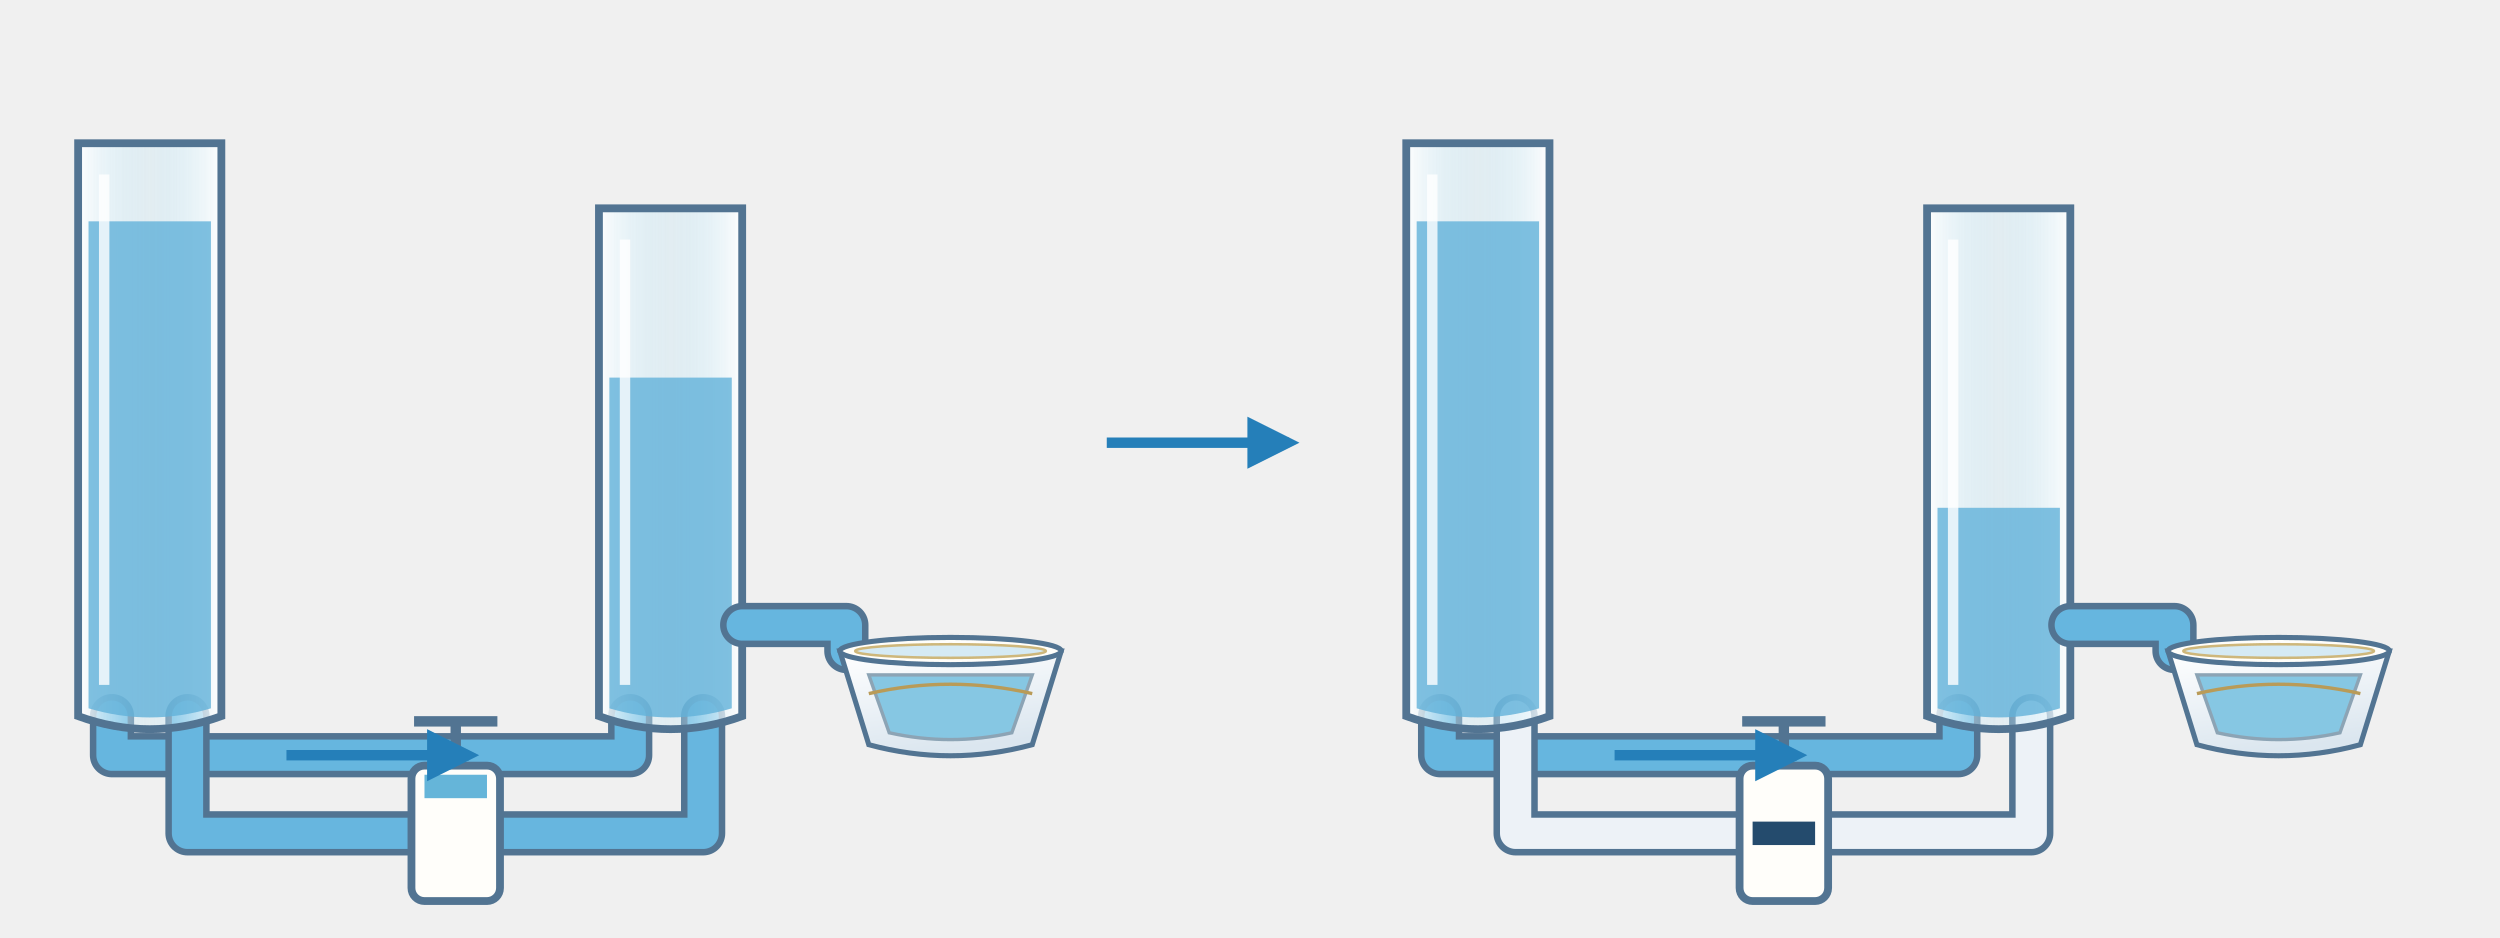
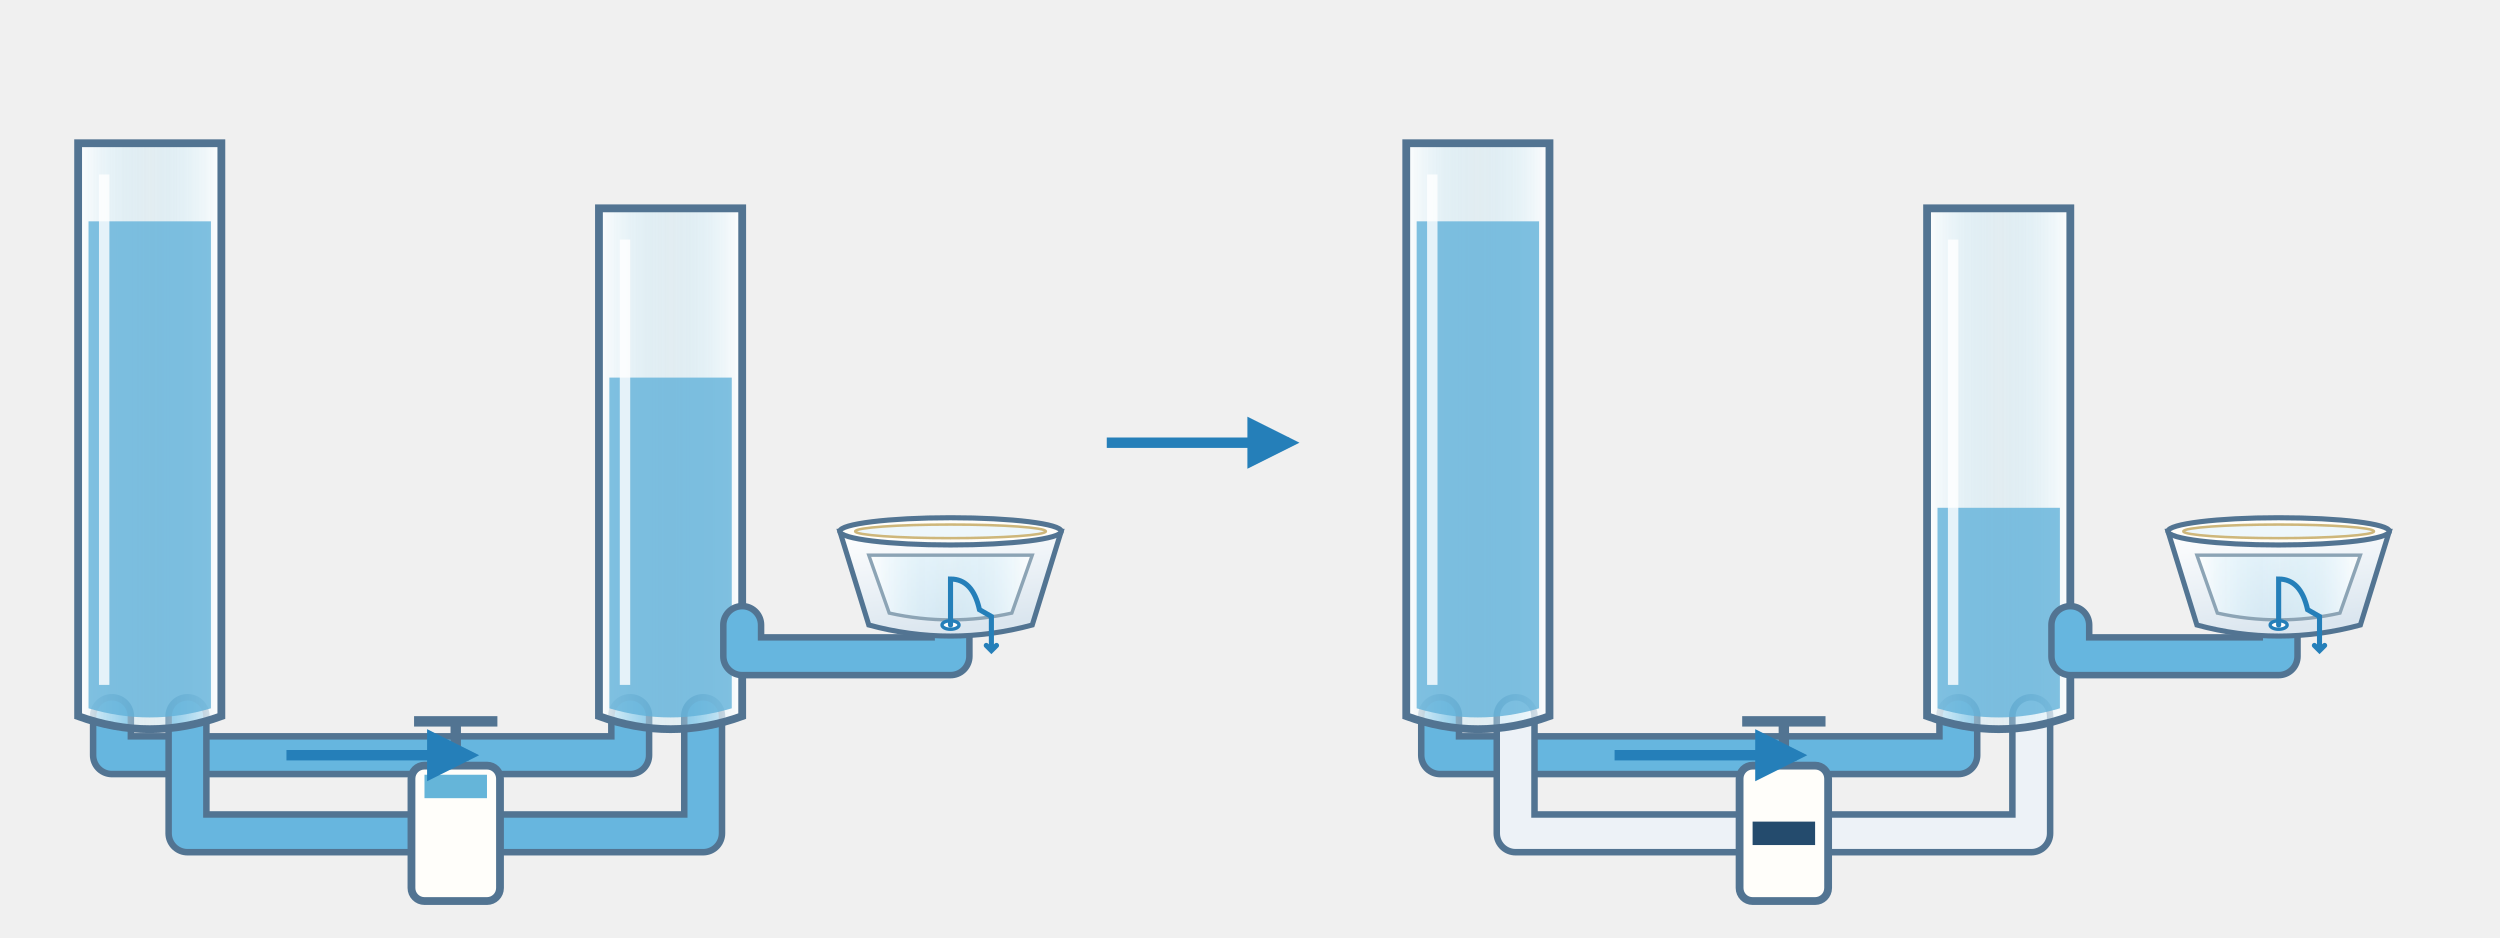
<svg xmlns="http://www.w3.org/2000/svg" width="960" height="360" viewBox="0 0 960 360">
  <defs>
    <linearGradient id="ceramic" x2=".3" y2="1">
      <stop stop-color="#fff" />
      <stop offset="1" stop-color="#dbe6ef" />
    </linearGradient>
    <linearGradient id="glass">
      <stop stop-color="#fff" stop-opacity=".9" />
      <stop offset=".5" stop-color="#b9e4f6" stop-opacity=".25" />
      <stop offset="1" stop-color="#fff" stop-opacity=".9" />
    </linearGradient>
    <marker id="arrow" viewBox="0 0 10 10" refX="8" refY="5" markerWidth="5" markerHeight="5" orient="auto">
      <path d="M0 0 L10 5 0 10Z" fill="#257fb9" />
    </marker>
  </defs>
  <g transform="translate(0 0)">
    <path d="M43 275 V290 H242 V275" fill="none" stroke="#527492" stroke-width="17" stroke-linejoin="round" stroke-linecap="round" />
    <path d="M43 275 V290 H242 V275" fill="none" stroke="#66b6df" stroke-width="12" stroke-linejoin="round" stroke-linecap="round" />
    <path d="M72 275 V320 H270 V275" fill="none" stroke="#527492" stroke-width="17" stroke-linejoin="round" stroke-linecap="round" />
    <path d="M72 275 V320 H270 V275" fill="none" stroke="#67b6df" stroke-width="12" stroke-linejoin="round" stroke-linecap="round" />
    <path d="M30 55 H85 V275 Q57.5 285 30 275Z" fill="url(#glass)" stroke="#527492" stroke-width="3" />
    <path d="M34 85 H81 V272 Q57.5 279 34 272Z" fill="#61b1d9" opacity=".8" />
    <path d="M40 67 V263" stroke="#fff" stroke-width="4" opacity=".8" />
    <path d="M230 80 H285 V275 Q257.5 285 230 275Z" fill="url(#glass)" stroke="#527492" stroke-width="3" />
    <path d="M234 145 H281 V272 Q257.5 279 234 272Z" fill="#61b1d9" opacity=".8" />
    <path d="M240 92 V263" stroke="#fff" stroke-width="4" opacity=".8" />
-     <path d="M285 240 H325 V250" fill="none" stroke="#527492" stroke-width="17" stroke-linejoin="round" stroke-linecap="round" />
-     <path d="M285 240 H325 V250" fill="none" stroke="#66b6df" stroke-width="12" stroke-linejoin="round" stroke-linecap="round" />
+     <path d="M285 240 V252 H365 V240" fill="none" stroke="#527492" stroke-width="17" stroke-linejoin="round" stroke-linecap="round" />
+     <path d="M285 240 V252 H365 V240" fill="none" stroke="#66b6df" stroke-width="12" stroke-linejoin="round" stroke-linecap="round" />
+     <g transform="translate(365 204.0385) scale(0.6538462)">
+       <path d="M-65 0 H65 L48 55 Q0 68 -48 55Z" fill="url(#ceramic)" stroke="#527492" stroke-width="3" />
+       <path d="M-48 14 H48 L36 48 Q0 56 -36 48Z" fill="url(#glass)" stroke="#8ca4b5" stroke-width="2" />
+       <ellipse cy="0" rx="65" ry="8" fill="#fffefa" stroke="#527492" stroke-width="3" />
+       <ellipse cy="0" rx="56" ry="4" fill="#eef7fb" stroke="#ceb77b" stroke-width="1.5" />
+       <ellipse cy="55" rx="5" ry="2.5" fill="#fff" stroke="#257fb9" stroke-width="2" />
+       <path d="M0 55 V28 Q13 28 17 46 L24 50 V70 M21 67 L24 70 L27 67" fill="none" stroke="#257fb9" stroke-width="3" stroke-linecap="round" />
+     </g>
    <g transform="translate(175 320)">
      <rect x="-17" y="-26" width="34" height="52" rx="5" fill="#fffefa" stroke="#527492" stroke-width="3" />
      <path d="M-12 -18 H12" stroke="#65b5d9" stroke-width="9" />
      <path d="M0 -26 V-43 M-16 -43 H16" stroke="#527492" stroke-width="4" />
-     </g>
-     <g transform="translate(365 250) scale(0.6538462)">
-       <path d="M-65 0 H65 L48 55 Q0 68 -48 55Z" fill="url(#ceramic)" stroke="#527492" stroke-width="3" />
-       <path d="M-48 14 H48 L36 48 Q0 56 -36 48Z" fill="#86c7e3" stroke="#8ca4b5" stroke-width="2" />
-       <path d="M-48 25 Q0 14 48 25" fill="none" stroke="#b99b58" stroke-width="2" />
-       <ellipse cy="0" rx="65" ry="8" fill="#fffefa" stroke="#527492" stroke-width="3" />
-       <ellipse cy="0" rx="56" ry="4" fill="#d5eaf4" stroke="#ceb77b" stroke-width="1.5" />
    </g>
    <path d="M110 290 H180" fill="none" stroke="#257fb9" stroke-width="4" marker-end="url(#arrow)" />
  </g>
  <g transform="translate(510 0)">
    <path d="M43 275 V290 H242 V275" fill="none" stroke="#527492" stroke-width="17" stroke-linejoin="round" stroke-linecap="round" />
    <path d="M43 275 V290 H242 V275" fill="none" stroke="#66b6df" stroke-width="12" stroke-linejoin="round" stroke-linecap="round" />
    <path d="M72 275 V320 H270 V275" fill="none" stroke="#527492" stroke-width="17" stroke-linejoin="round" stroke-linecap="round" />
    <path d="M72 275 V320 H270 V275" fill="none" stroke="#edf2f7" stroke-width="12" stroke-linejoin="round" stroke-linecap="round" />
    <path d="M30 55 H85 V275 Q57.5 285 30 275Z" fill="url(#glass)" stroke="#527492" stroke-width="3" />
    <path d="M34 85 H81 V272 Q57.5 279 34 272Z" fill="#61b1d9" opacity=".8" />
    <path d="M40 67 V263" stroke="#fff" stroke-width="4" opacity=".8" />
    <path d="M230 80 H285 V275 Q257.5 285 230 275Z" fill="url(#glass)" stroke="#527492" stroke-width="3" />
    <path d="M234 195 H281 V272 Q257.5 279 234 272Z" fill="#61b1d9" opacity=".8" />
    <path d="M240 92 V263" stroke="#fff" stroke-width="4" opacity=".8" />
-     <path d="M285 240 H325 V250" fill="none" stroke="#527492" stroke-width="17" stroke-linejoin="round" stroke-linecap="round" />
-     <path d="M285 240 H325 V250" fill="none" stroke="#66b6df" stroke-width="12" stroke-linejoin="round" stroke-linecap="round" />
+     <path d="M285 240 V252 H365 V240" fill="none" stroke="#527492" stroke-width="17" stroke-linejoin="round" stroke-linecap="round" />
+     <path d="M285 240 V252 H365 V240" fill="none" stroke="#66b6df" stroke-width="12" stroke-linejoin="round" stroke-linecap="round" />
+     <g transform="translate(365 204.0385) scale(0.6538462)">
+       <path d="M-65 0 H65 L48 55 Q0 68 -48 55Z" fill="url(#ceramic)" stroke="#527492" stroke-width="3" />
+       <path d="M-48 14 H48 L36 48 Q0 56 -36 48Z" fill="url(#glass)" stroke="#8ca4b5" stroke-width="2" />
+       <ellipse cy="0" rx="65" ry="8" fill="#fffefa" stroke="#527492" stroke-width="3" />
+       <ellipse cy="0" rx="56" ry="4" fill="#eef7fb" stroke="#ceb77b" stroke-width="1.5" />
+       <ellipse cy="55" rx="5" ry="2.5" fill="#fff" stroke="#257fb9" stroke-width="2" />
+       <path d="M0 55 V28 Q13 28 17 46 L24 50 V70 M21 67 L24 70 L27 67" fill="none" stroke="#257fb9" stroke-width="3" stroke-linecap="round" />
+     </g>
    <g transform="translate(175 320)">
      <rect x="-17" y="-26" width="34" height="52" rx="5" fill="#fffefa" stroke="#527492" stroke-width="3" />
      <path d="M-12 0 H12" stroke="#244b6d" stroke-width="9" />
      <path d="M0 -26 V-43 M-16 -43 H16" stroke="#527492" stroke-width="4" />
    </g>
-     <g transform="translate(365 250) scale(0.6538462)">
-       <path d="M-65 0 H65 L48 55 Q0 68 -48 55Z" fill="url(#ceramic)" stroke="#527492" stroke-width="3" />
-       <path d="M-48 14 H48 L36 48 Q0 56 -36 48Z" fill="#86c7e3" stroke="#8ca4b5" stroke-width="2" />
-       <path d="M-48 25 Q0 14 48 25" fill="none" stroke="#b99b58" stroke-width="2" />
-       <ellipse cy="0" rx="65" ry="8" fill="#fffefa" stroke="#527492" stroke-width="3" />
-       <ellipse cy="0" rx="56" ry="4" fill="#d5eaf4" stroke="#ceb77b" stroke-width="1.5" />
-     </g>
    <path d="M110 290 H180" fill="none" stroke="#257fb9" stroke-width="4" marker-end="url(#arrow)" />
  </g>
  <path d="M425 170 H495" fill="none" stroke="#257fb9" stroke-width="4" marker-end="url(#arrow)" />
</svg>
